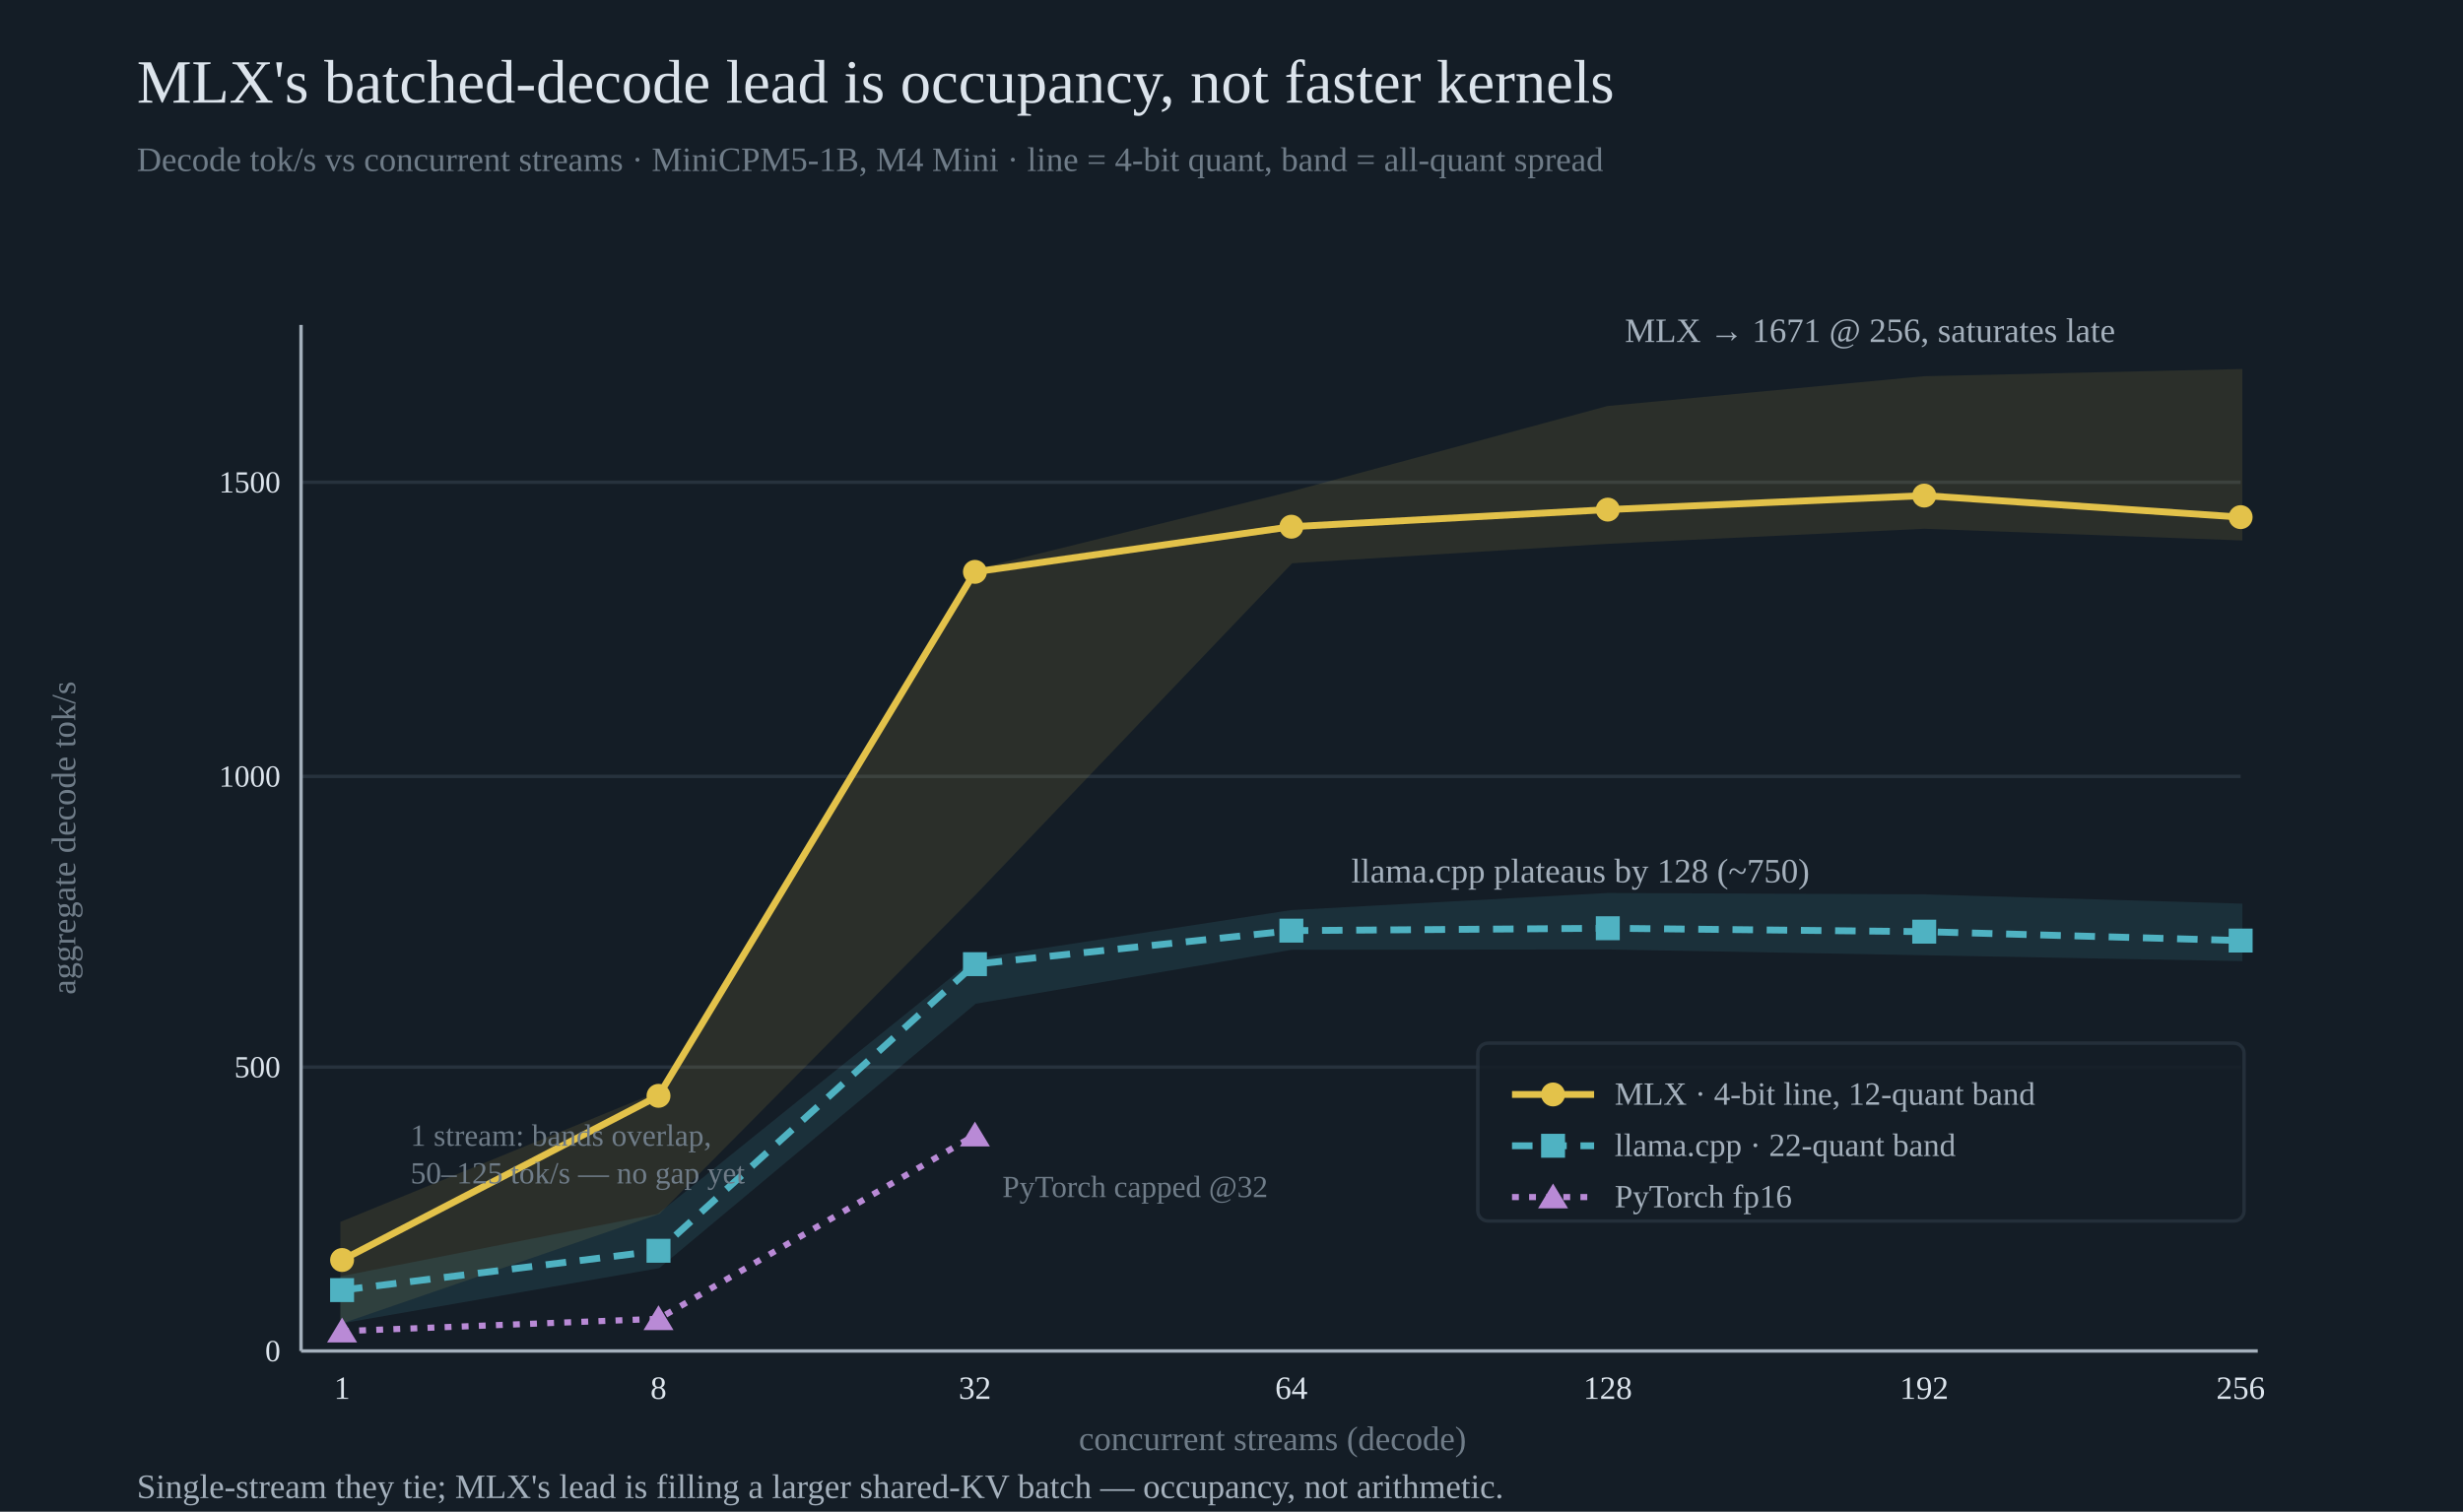
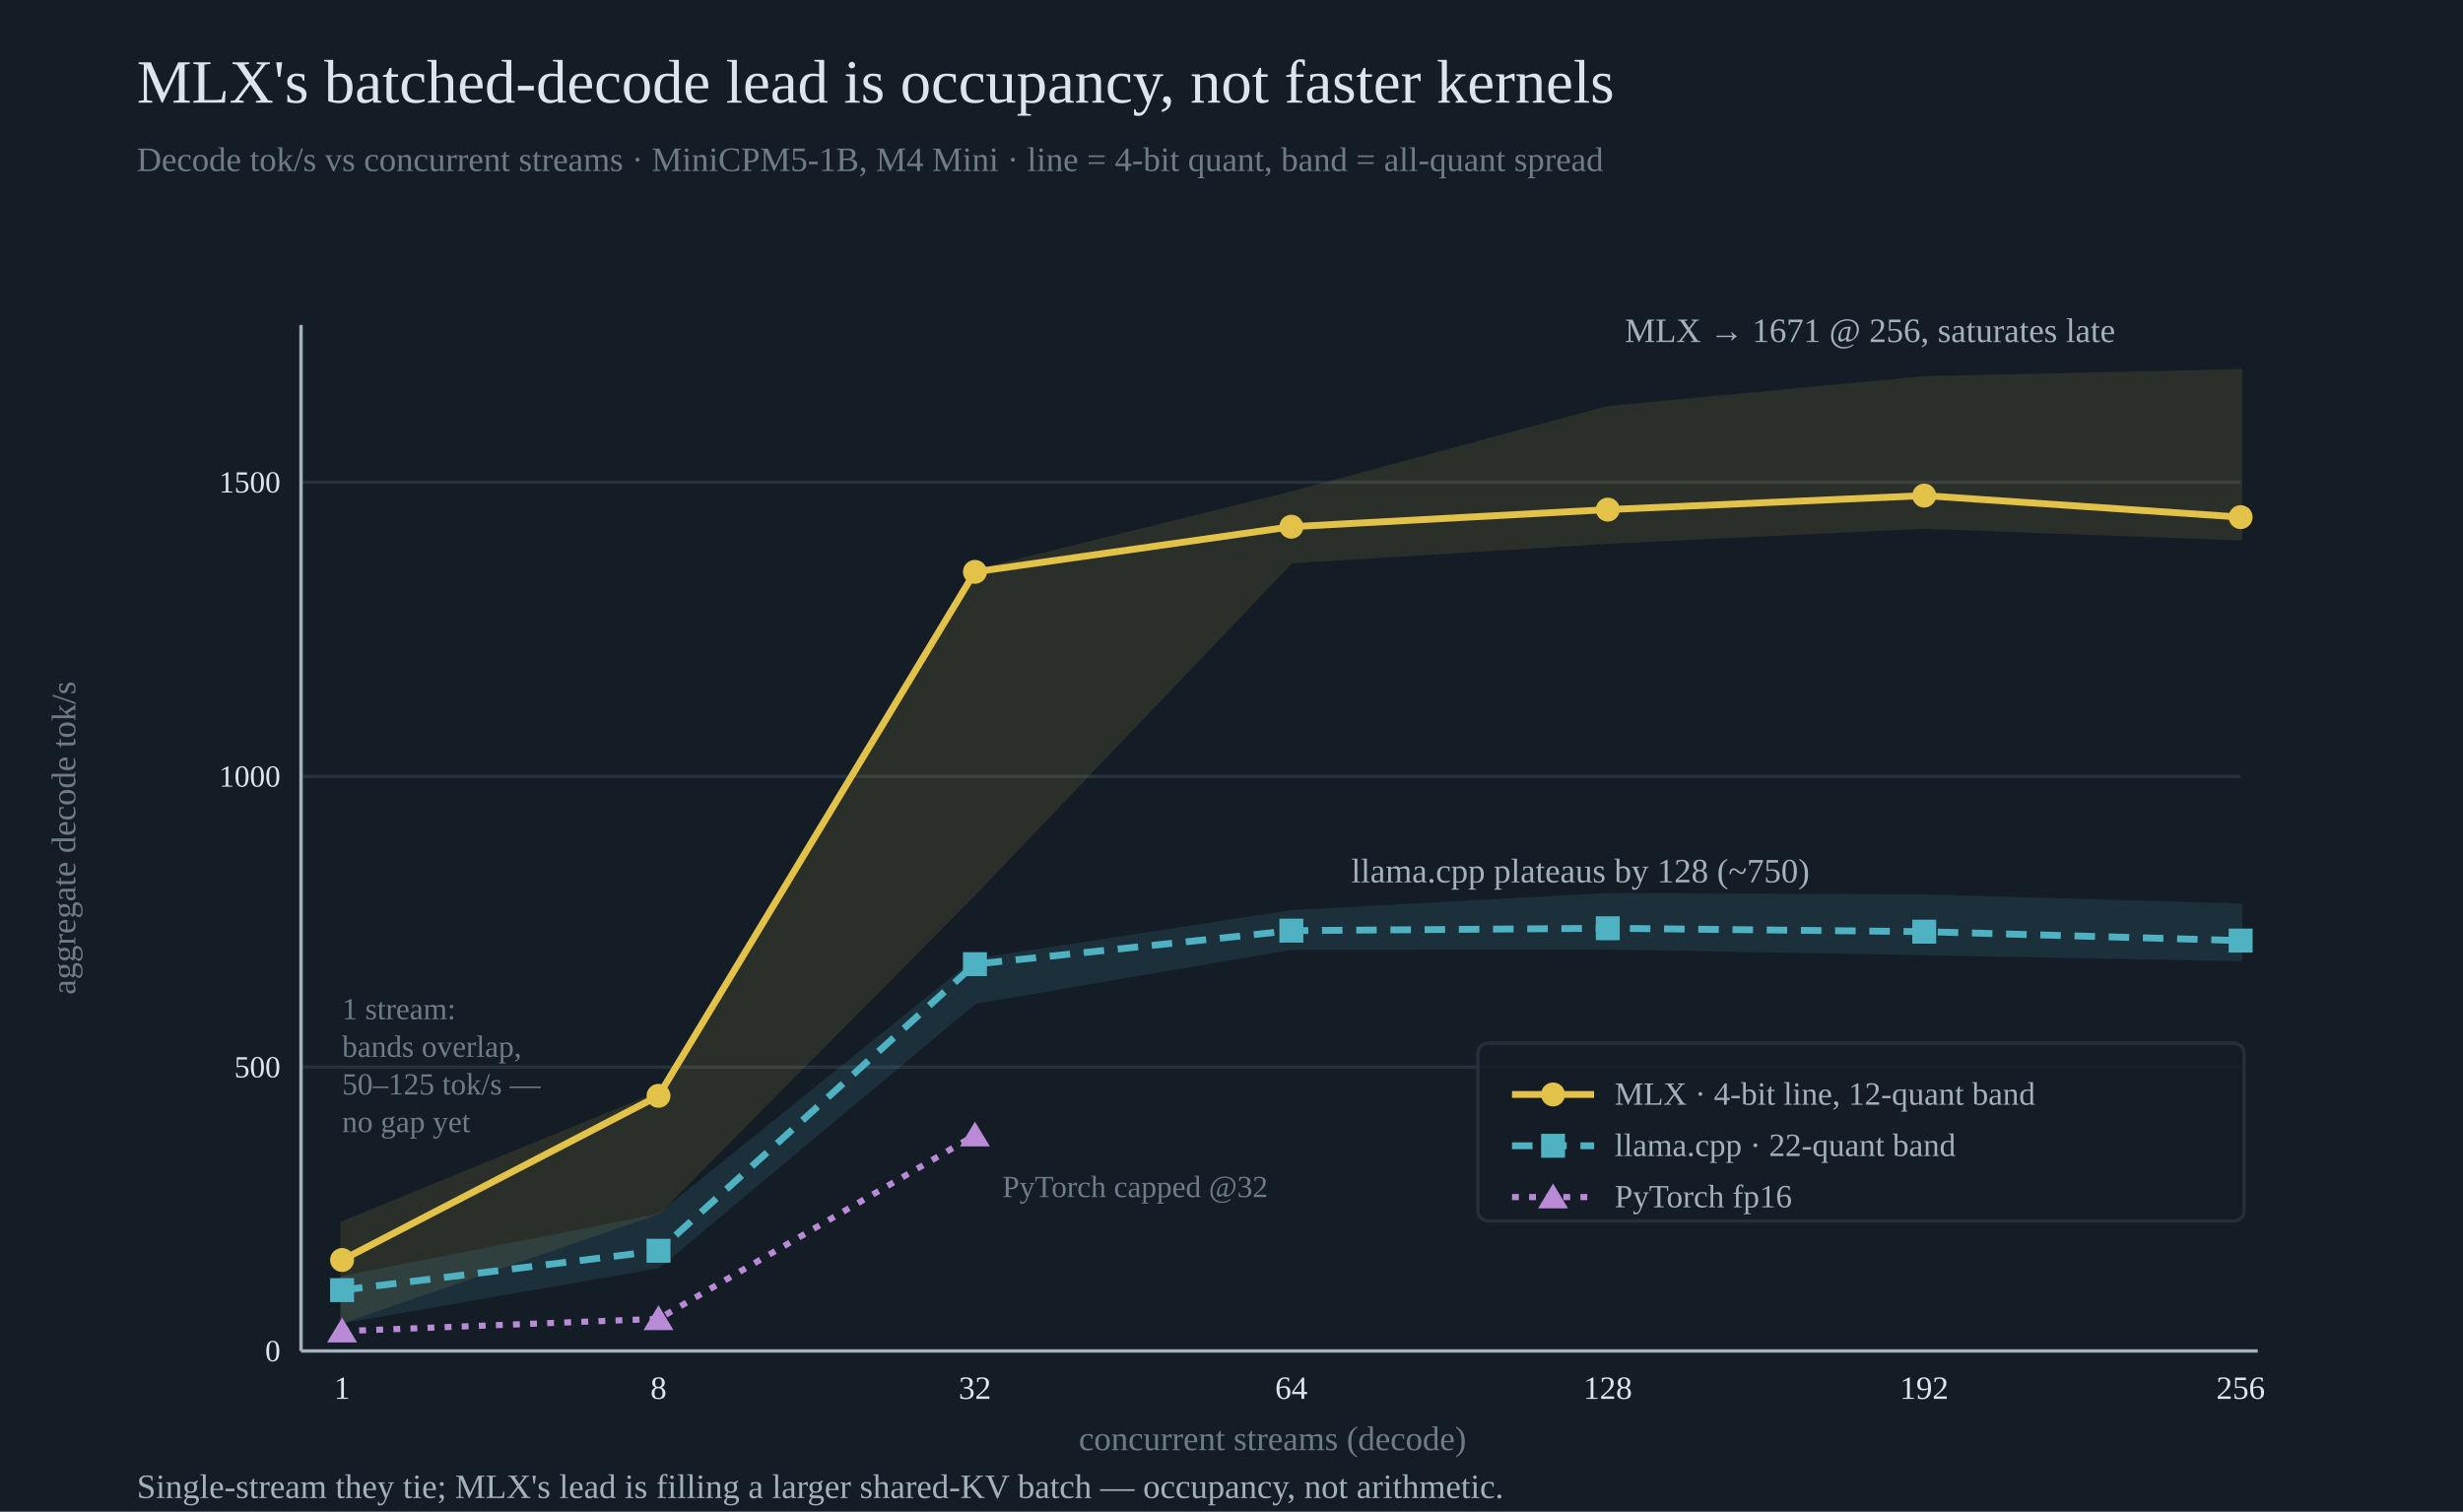
<svg xmlns="http://www.w3.org/2000/svg" viewBox="0 0 720 442" font-family="var(--font-mono,'JetBrains Mono',ui-monospace,Menlo,monospace)">
  <style>
    .ttl  { font-family: var(--font-serif,'Newsreader',Georgia,serif); }
    text  { fill: var(--ink,#DCE4EC); }
    .mut  { fill: var(--muted,#6F7C88); }
    .ink2 { fill: var(--ink2,#A4B0BC); }
    .mlx  { stroke: var(--cause,#E3C24A); fill: var(--cause,#E3C24A); }
    .lla  { stroke: var(--accent,#4FB2C2); fill: var(--accent,#4FB2C2); }
    .pyt  { stroke: var(--neg,#B98AD6); fill: var(--neg,#B98AD6); }
  </style>
  <rect x="0" y="0" width="720" height="442" fill="var(--bg2,#141D26)" />
  <text class="ttl" x="40" y="30" font-size="18">MLX's batched-decode lead is occupancy, not faster kernels</text>
  <text class="mut" x="40" y="50" font-size="10">Decode tok/s vs concurrent streams · MiniCPM5-1B, M4 Mini · line = 4-bit quant, band = all-quant spread</text>
  <g stroke="var(--rule2,#27323D)" stroke-width="1">
    <line x1="88" y1="141" x2="655" y2="141" />
    <line x1="88" y1="227" x2="655" y2="227" />
    <line x1="88" y1="312" x2="655" y2="312" />
  </g>
  <line x1="88" y1="95" x2="88" y2="395" stroke="var(--ink2,#A4B0BC)" stroke-width="1" />
  <line x1="88" y1="395" x2="660" y2="395" stroke="var(--ink2,#A4B0BC)" stroke-width="1" />
  <g class="mut" font-size="9" text-anchor="end">
    <text x="82" y="398">0</text>
    <text x="82" y="315">500</text>
    <text x="82" y="230">1000</text>
    <text x="82" y="144">1500</text>
  </g>
  <g class="mut" font-size="9.5" text-anchor="middle">
    <text x="100" y="409">1</text>
    <text x="192.5" y="409">8</text>
    <text x="285" y="409">32</text>
    <text x="377.5" y="409">64</text>
    <text x="470" y="409">128</text>
    <text x="562.5" y="409">192</text>
    <text x="655" y="409">256</text>
  </g>
  <polygon class="mlx" stroke="none" opacity="0.11" points="100,357.6 192.5,319.7 285,167.0 377.5,144.2 470,119.2 562.5,110.5 655,108.4 655,157.5 562.5,154.1 470,158.5 377.5,164.2 285,261.1 192.5,354.5 100,386.4" />
  <polygon class="lla" stroke="none" opacity="0.13" points="100,373.6 192.5,355.4 285,280.8 377.5,266.6 470,261.6 562.5,262.0 655,264.7 655,280.5 562.5,278.8 470,277.1 377.5,277.2 285,293.0 192.5,370.3 100,386.4" />
  <polyline class="mlx" style="fill:none" stroke-width="2" points="100,368.4 192.5,320.4 285,167.2 377.5,154.0 470,149.0 562.5,144.9 655,151.2" />
  <g class="mlx" stroke="none">
    <circle cx="100" cy="368.4" r="3" />
    <circle cx="192.5" cy="320.4" r="3" />
    <circle cx="285" cy="167.2" r="3" />
    <circle cx="377.5" cy="154.0" r="3" />
    <circle cx="470" cy="149.0" r="3" />
    <circle cx="562.5" cy="144.9" r="3" />
    <circle cx="655" cy="151.2" r="3" />
  </g>
  <polyline class="lla" style="fill:none" stroke-width="2" stroke-dasharray="6 4" points="100,377.2 192.5,365.7 285,281.9 377.5,272.1 470,271.4 562.5,272.4 655,275.0" />
  <g class="lla" stroke="none">
    <rect x="97" y="374.2" width="6" height="6" />
    <rect x="189.5" y="362.7" width="6" height="6" />
    <rect x="282" y="278.9" width="6" height="6" />
    <rect x="374.5" y="269.1" width="6" height="6" />
    <rect x="467" y="268.4" width="6" height="6" />
    <rect x="559.5" y="269.4" width="6" height="6" />
    <rect x="652" y="272.0" width="6" height="6" />
  </g>
  <polyline class="pyt" style="fill:none" stroke-width="1.8" stroke-dasharray="2 3" points="100,389.2 192.5,385.6 285,331.9" />
  <g class="pyt" stroke="none">
    <polygon points="100,386.2 96.5,392 103.5,392" />
    <polygon points="192.5,382.6 189,388.4 196,388.4" />
    <polygon points="285,328.9 281.5,334.7 288.5,334.7" />
  </g>
  <text class="ink2" x="475" y="100" font-size="10">MLX → 1671 @ 256, saturates late</text>
  <text class="ink2" x="395" y="258" font-size="10">llama.cpp plateaus by 128 (~750)</text>
  <text class="mut" x="293" y="350" font-size="9">PyTorch capped @32</text>
-   <text class="mut" x="120" y="335" font-size="9">1 stream: bands overlap,</text>
-   <text class="mut" x="120" y="346" font-size="9">50–125 tok/s — no gap yet</text>
+   <text class="mut" x="100" y="298" font-size="9">1 stream:</text>
+   <text class="mut" x="100" y="309" font-size="9">bands overlap,</text>
+   <text class="mut" x="100" y="320" font-size="9">50–125 tok/s —</text>
+   <text class="mut" x="100" y="331" font-size="9">no gap yet</text>
  <rect x="432" y="305" width="224" height="52" rx="3" fill="var(--bg2,#141D26)" opacity="0.88" stroke="var(--rule2,#27323D)" />
  <g font-size="9.5">
    <line x1="442" y1="320" x2="466" y2="320" class="mlx" stroke-width="2" />
    <circle cx="454" cy="320" r="3" class="mlx" stroke="none" />
    <text x="472" y="323" class="ink2">MLX · 4-bit line, 12-quant band</text>
    <line x1="442" y1="335" x2="466" y2="335" class="lla" stroke-width="2" stroke-dasharray="6 4" />
    <rect x="451" y="332" width="6" height="6" class="lla" stroke="none" />
    <text x="472" y="338" class="ink2">llama.cpp · 22-quant band</text>
    <line x1="442" y1="350" x2="466" y2="350" class="pyt" stroke-width="1.8" stroke-dasharray="2 3" />
    <polygon points="454,347 450.5,352.8 457.5,352.8" class="pyt" stroke="none" />
    <text x="472" y="353" class="ink2">PyTorch fp16</text>
  </g>
  <text x="372" y="424" text-anchor="middle" class="mut" font-size="10">concurrent streams (decode)</text>
  <text x="22" y="245" transform="rotate(-90 22 245)" text-anchor="middle" class="mut" font-size="10">aggregate decode tok/s</text>
  <text x="40" y="438" class="ink2" font-size="10">Single-stream they tie; MLX's lead is filling a larger shared-KV batch — occupancy, not arithmetic.</text>
</svg>
